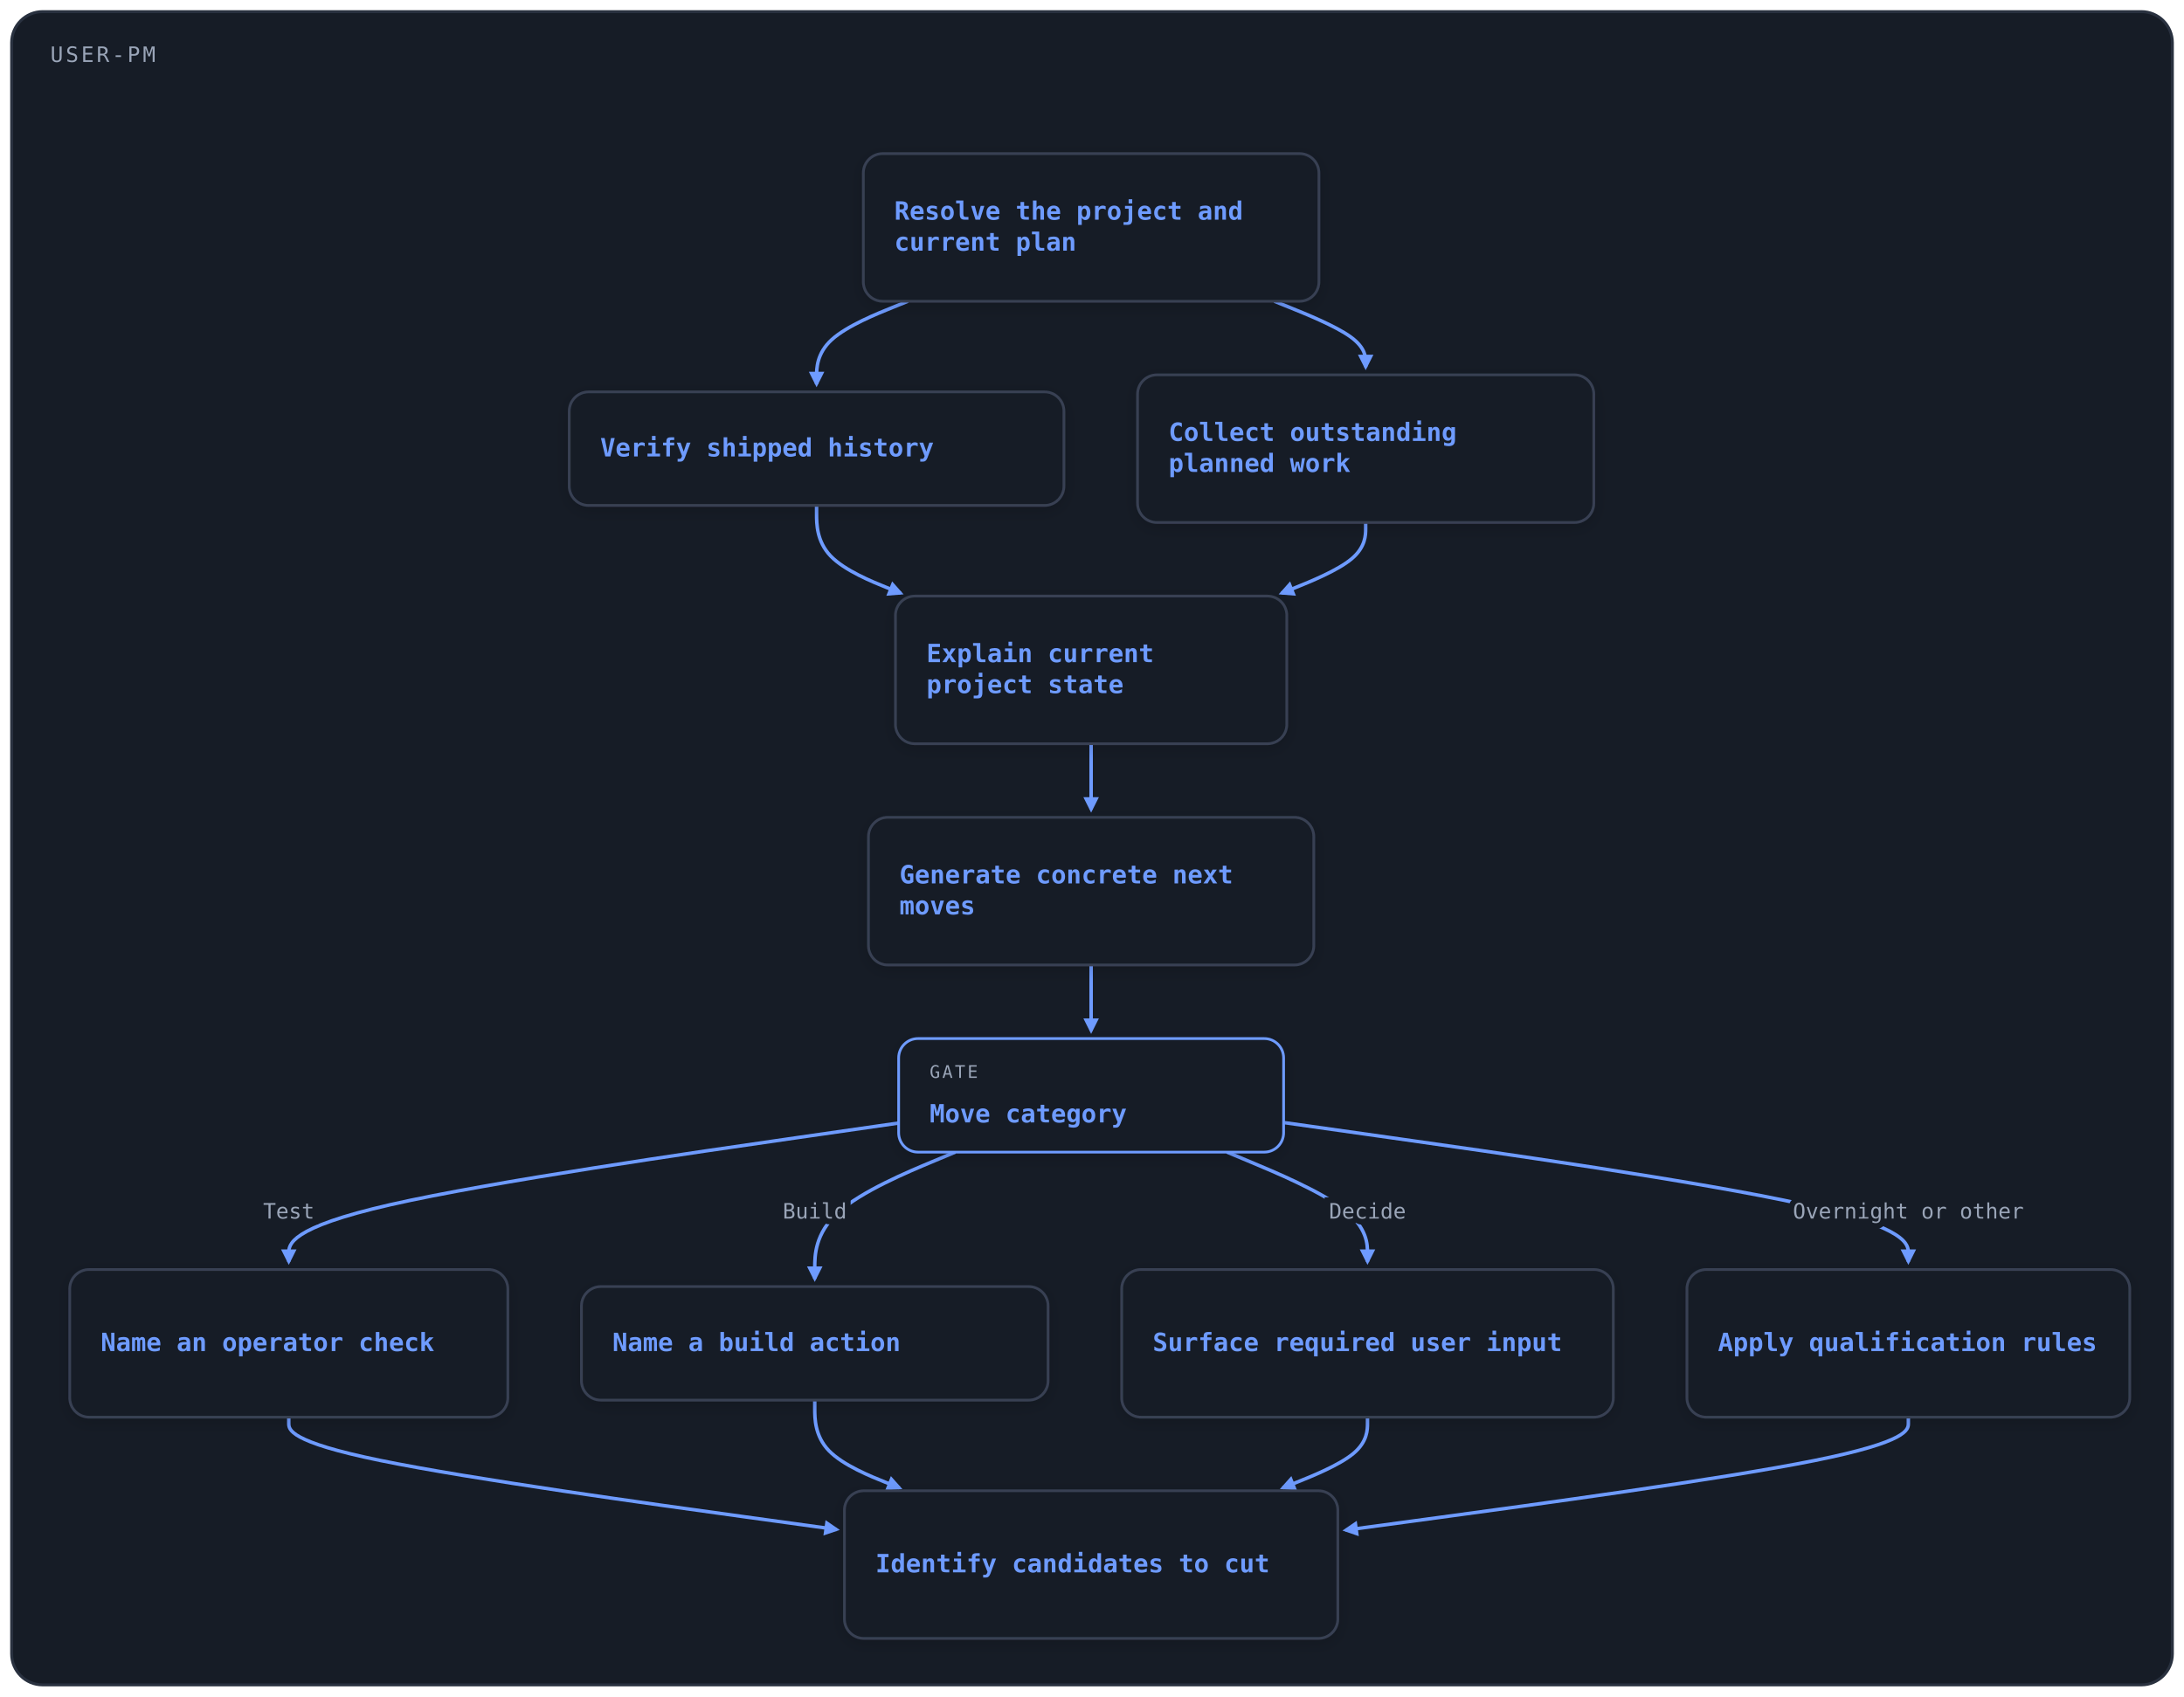
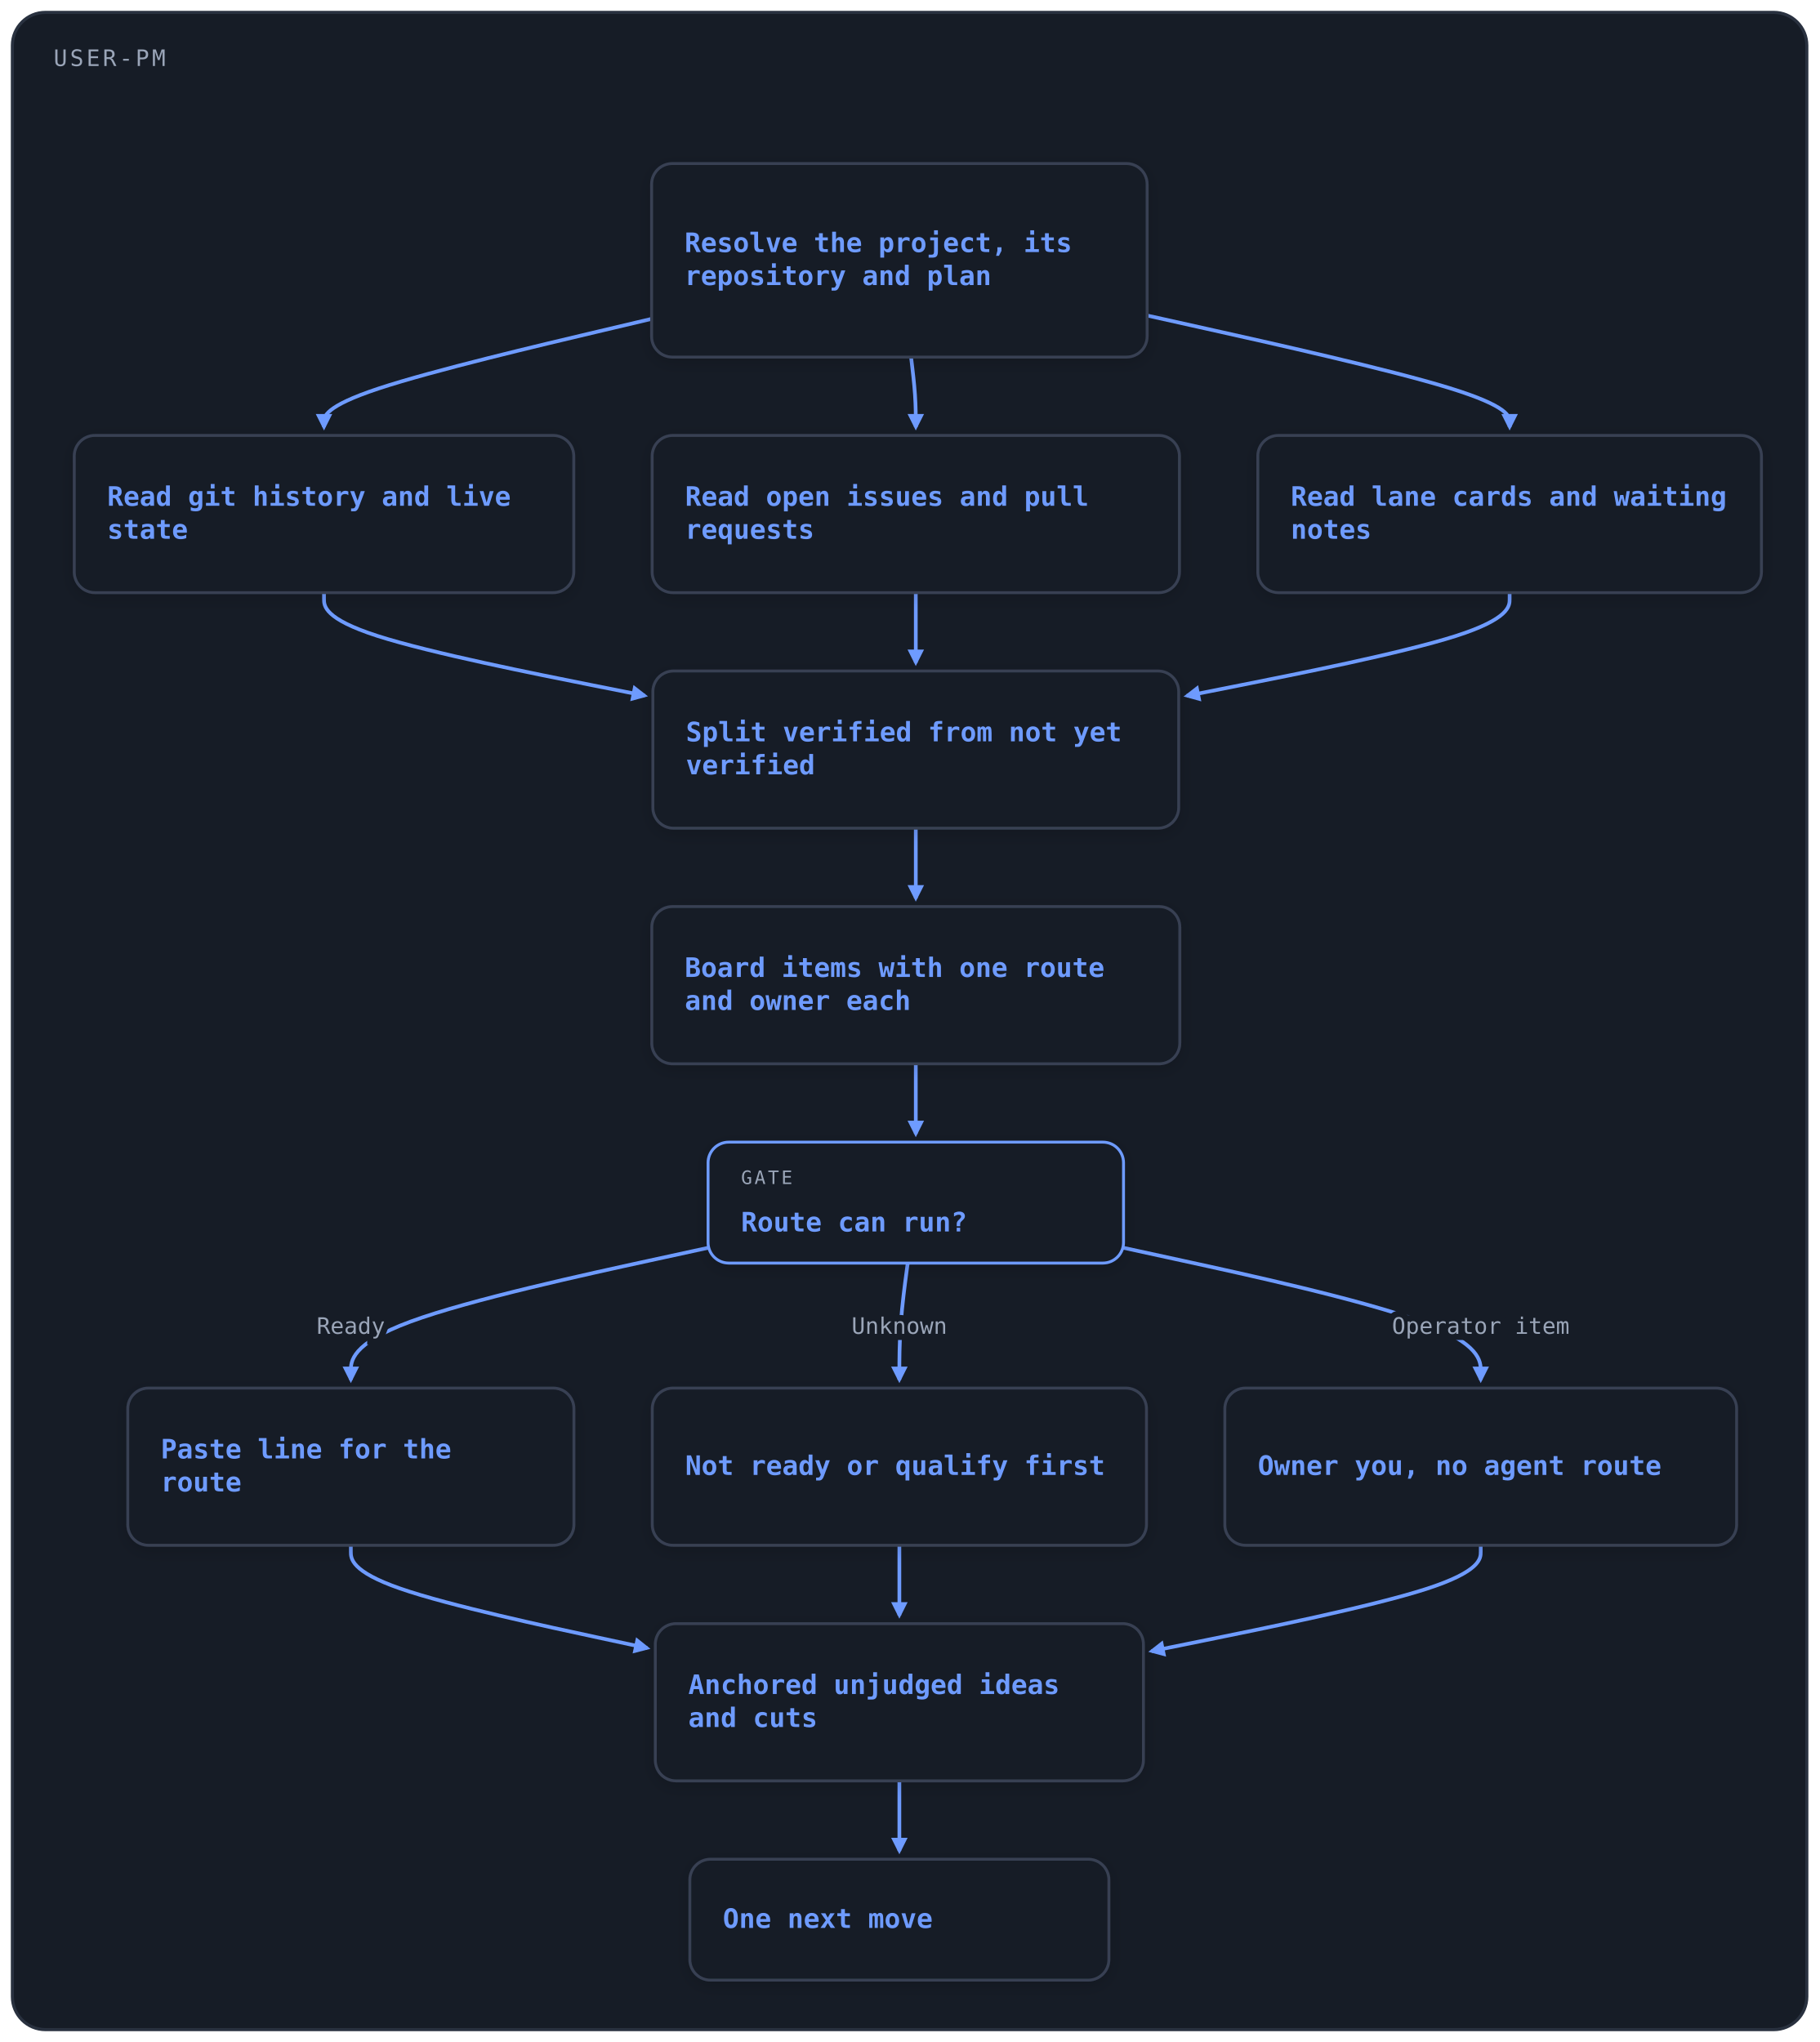
- <svg xmlns="http://www.w3.org/2000/svg" viewBox="0 0 1127.336 875.912" role="img" aria-labelledby="title desc" font-family="ui-monospace,'Cascadia Code','SF Mono',Consolas,monospace">
+ <svg xmlns="http://www.w3.org/2000/svg" viewBox="0 0 882.023 990.138" role="img" aria-labelledby="title desc" font-family="ui-monospace,'Cascadia Code','SF Mono',Consolas,monospace">
  <defs>
    <marker id="arrow" viewBox="0 0 10 10" refX="8" refY="5" markerWidth="8" markerHeight="8" markerUnits="userSpaceOnUse" orient="auto">
      <path d="M0,0 L10,5 L0,10 Z" fill="#6E9BFF" />
    </marker>
    <filter id="shadow" x="-20%" y="-45%" width="140%" height="190%">
      <feDropShadow dx="0" dy="2" stdDeviation="4" flood-opacity=".16" />
    </filter>
  </defs>
-   <rect x="6" y="6" width="1115.336" height="863.912" rx="16" fill="#161C26" stroke="#29313F" stroke-width="1.5" />
+   <rect x="6" y="6" width="870.023" height="978.138" rx="16" fill="#161C26" stroke="#29313F" stroke-width="1.5" />
  <text x="26" y="32" fill="#9AA5B8" font-size="11" letter-spacing=".12em">USER-PM</text>
  <g transform="translate(28.000,71.312)">
-     <path data-edge="L_A_B_0" d="M440.649,84.225L432.792,87.392C424.934,90.558,409.219,96.892,401.361,104.025C393.504,111.158,393.504,119.092,393.504,123.058L393.504,127.025" fill="none" stroke="#6E9BFF" stroke-width="1.8" marker-end="url(#arrow)" />
-     <path data-edge="L_A_C_0" d="M629.788,84.225L637.646,87.392C645.503,90.558,661.219,96.892,669.076,102.558C676.934,108.225,676.934,113.225,676.934,115.725L676.934,118.225" fill="none" stroke="#6E9BFF" stroke-width="1.8" marker-end="url(#arrow)" />
-     <path data-edge="L_B_D_0" d="M393.504,189.65L393.504,194.283C393.504,198.917,393.504,208.183,400.743,215.734C407.982,223.285,422.461,229.12,429.7,232.037L436.939,234.955" fill="none" stroke="#6E9BFF" stroke-width="1.8" marker-end="url(#arrow)" />
-     <path data-edge="L_C_D_0" d="M676.934,198.45L676.934,201.617C676.934,204.783,676.934,211.117,669.694,217.201C662.455,223.285,647.977,229.12,640.738,232.037L633.498,234.955" fill="none" stroke="#6E9BFF" stroke-width="1.8" marker-end="url(#arrow)" />
-     <path data-edge="L_D_E_0" d="M535.219,312.675L535.219,315.842C535.219,319.008,535.219,325.342,535.219,331.008C535.219,336.675,535.219,341.675,535.219,344.175L535.219,346.675" fill="none" stroke="#6E9BFF" stroke-width="1.8" marker-end="url(#arrow)" />
-     <path data-edge="L_E_F_0" d="M535.219,426.9L535.219,430.067C535.219,433.233,535.219,439.567,535.219,445.233C535.219,450.9,535.219,455.9,535.219,458.4L535.219,460.9" fill="none" stroke="#6E9BFF" stroke-width="1.8" marker-end="url(#arrow)" />
-     <path data-edge="L_F_G_0" d="M435.867,508.516L383.4,516.07C330.934,523.623,226,538.73,173.533,550.669C121.066,562.608,121.066,571.379,121.066,575.765L121.066,580.15" fill="none" stroke="#6E9BFF" stroke-width="1.8" marker-end="url(#arrow)" />
-     <path data-edge="L_F_H_0" d="M465.087,523.525L453,528.577C440.912,533.629,416.737,543.733,404.65,554.637C392.563,565.542,392.563,577.246,392.563,583.098L392.563,588.95" fill="none" stroke="#6E9BFF" stroke-width="1.8" marker-end="url(#arrow)" />
-     <path data-edge="L_F_I_0" d="M605.351,523.525L617.438,528.577C629.525,533.629,653.7,543.733,665.788,553.171C677.875,562.608,677.875,571.379,677.875,575.765L677.875,580.15" fill="none" stroke="#6E9BFF" stroke-width="1.8" marker-end="url(#arrow)" />
-     <path data-edge="L_F_J_0" d="M634.57,508.256L688.316,515.853C742.063,523.45,849.555,538.644,903.301,550.626C957.047,562.608,957.047,571.379,957.047,575.765L957.047,580.15" fill="none" stroke="#6E9BFF" stroke-width="1.8" marker-end="url(#arrow)" />
-     <path data-edge="L_G_K_0" d="M121.066,660.375L121.066,663.542C121.066,666.708,121.066,673.042,168.209,682.709C215.351,692.377,309.636,705.379,356.778,711.88L403.92,718.381" fill="none" stroke="#6E9BFF" stroke-width="1.8" marker-end="url(#arrow)" />
-     <path data-edge="L_H_K_0" d="M392.563,651.575L392.563,656.208C392.563,660.842,392.563,670.108,399.853,677.661C407.144,685.213,421.726,691.051,429.017,693.969L436.307,696.888" fill="none" stroke="#6E9BFF" stroke-width="1.8" marker-end="url(#arrow)" />
-     <path data-edge="L_I_K_0" d="M677.875,660.375L677.875,663.542C677.875,666.708,677.875,673.042,670.584,679.127C663.293,685.213,648.712,691.051,641.421,693.969L634.13,696.888" fill="none" stroke="#6E9BFF" stroke-width="1.8" marker-end="url(#arrow)" />
-     <path data-edge="L_J_K_0" d="M957.047,660.375L957.047,663.542C957.047,666.708,957.047,673.042,908.625,682.764C860.204,692.487,763.361,705.599,714.94,712.155L666.519,718.71" fill="none" stroke="#6E9BFF" stroke-width="1.8" marker-end="url(#arrow)" />
-     <text x="121.066" y="557.837" text-anchor="middle" fill="#9AA5B8" font-size="11" stroke="#161C26" stroke-width="6" paint-order="stroke">Test</text>
-     <text x="392.562" y="557.837" text-anchor="middle" fill="#9AA5B8" font-size="11" stroke="#161C26" stroke-width="6" paint-order="stroke">Build</text>
-     <text x="677.875" y="557.837" text-anchor="middle" fill="#9AA5B8" font-size="11" stroke="#161C26" stroke-width="6" paint-order="stroke">Decide</text>
-     <text x="957.047" y="557.837" text-anchor="middle" fill="#9AA5B8" font-size="11" stroke="#161C26" stroke-width="6" paint-order="stroke">Overnight or other</text>
+     <path data-edge="L_A_B_0" d="M287.932,83.295L261.459,89.55C234.986,95.805,182.04,108.315,155.567,117.07C129.094,125.825,129.094,130.825,129.094,133.325L129.094,135.825" fill="none" stroke="#6E9BFF" stroke-width="1.8" marker-end="url(#arrow)" />
+     <path data-edge="L_A_C_0" d="M413.717,101.825L414.1,104.992C414.482,108.158,415.247,114.492,415.629,120.158C416.012,125.825,416.012,130.825,416.012,133.325L416.012,135.825" fill="none" stroke="#6E9BFF" stroke-width="1.8" marker-end="url(#arrow)" />
+     <path data-edge="L_A_D_0" d="M528.174,81.672L557.466,88.197C586.759,94.723,645.344,107.774,674.637,116.799C703.93,125.825,703.93,130.825,703.93,133.325L703.93,135.825" fill="none" stroke="#6E9BFF" stroke-width="1.8" marker-end="url(#arrow)" />
+     <path data-edge="L_B_E_0" d="M129.094,216.05L129.094,219.217C129.094,222.383,129.094,228.717,155.015,237.043C180.936,245.369,232.778,255.689,258.699,260.849L284.62,266.008" fill="none" stroke="#6E9BFF" stroke-width="1.8" marker-end="url(#arrow)" />
+     <path data-edge="L_C_E_0" d="M416.012,216.05L416.012,219.217C416.012,222.383,416.012,228.717,416.012,234.383C416.012,240.05,416.012,245.05,416.012,247.55L416.012,250.05" fill="none" stroke="#6E9BFF" stroke-width="1.8" marker-end="url(#arrow)" />
+     <path data-edge="L_D_E_0" d="M703.93,216.05L703.93,219.217C703.93,222.383,703.93,228.717,677.842,237.058C651.754,245.4,599.579,255.749,573.492,260.924L547.404,266.099" fill="none" stroke="#6E9BFF" stroke-width="1.8" marker-end="url(#arrow)" />
+     <path data-edge="L_E_F_0" d="M416.012,330.275L416.012,333.442C416.012,336.608,416.012,342.942,416.012,348.608C416.012,354.275,416.012,359.275,416.012,361.775L416.012,364.275" fill="none" stroke="#6E9BFF" stroke-width="1.8" marker-end="url(#arrow)" />
+     <path data-edge="L_F_G_0" d="M416.012,444.5L416.012,447.667C416.012,450.833,416.012,457.167,416.012,462.833C416.012,468.5,416.012,473.5,416.012,476L416.012,478.5" fill="none" stroke="#6E9BFF" stroke-width="1.8" marker-end="url(#arrow)" />
+     <path data-edge="L_G_H_0" d="M315.297,533.736L286.431,540.02C257.566,546.303,199.835,558.87,170.969,569.539C142.104,580.208,142.104,588.979,142.104,593.365L142.104,597.75" fill="none" stroke="#6E9BFF" stroke-width="1.8" marker-end="url(#arrow)" />
+     <path data-edge="L_G_I_0" d="M412.099,541.125L411.425,546.177C410.75,551.229,409.401,561.333,408.727,570.771C408.053,580.208,408.053,588.979,408.053,593.365L408.053,597.75" fill="none" stroke="#6E9BFF" stroke-width="1.8" marker-end="url(#arrow)" />
+     <path data-edge="L_G_J_0" d="M516.727,533.736L545.592,540.02C574.458,546.303,632.189,558.87,661.054,569.539C689.92,580.208,689.92,588.979,689.92,593.365L689.92,597.75" fill="none" stroke="#6E9BFF" stroke-width="1.8" marker-end="url(#arrow)" />
+     <path data-edge="L_H_K_0" d="M142.104,677.975L142.104,681.142C142.104,684.308,142.104,690.642,166.055,698.952C190.007,707.262,237.91,717.549,261.862,722.693L285.814,727.837" fill="none" stroke="#6E9BFF" stroke-width="1.8" marker-end="url(#arrow)" />
+     <path data-edge="L_I_K_0" d="M408.053,677.975L408.053,681.142C408.053,684.308,408.053,690.642,408.053,696.308C408.053,701.975,408.053,706.975,408.053,709.475L408.053,711.975" fill="none" stroke="#6E9BFF" stroke-width="1.8" marker-end="url(#arrow)" />
+     <path data-edge="L_J_K_0" d="M689.92,677.975L689.92,681.142C689.92,684.308,689.92,690.642,663.317,699.199C636.714,707.756,583.507,718.537,556.904,723.927L530.301,729.317" fill="none" stroke="#6E9BFF" stroke-width="1.8" marker-end="url(#arrow)" />
+     <path data-edge="L_K_L_0" d="M408.053,792.2L408.053,795.367C408.053,798.533,408.053,804.867,408.053,810.533C408.053,816.2,408.053,821.2,408.053,823.7L408.053,826.2" fill="none" stroke="#6E9BFF" stroke-width="1.8" marker-end="url(#arrow)" />
+     <text x="142.104" y="575.438" text-anchor="middle" fill="#9AA5B8" font-size="11" stroke="#161C26" stroke-width="6" paint-order="stroke">Ready</text>
+     <text x="408.053" y="575.438" text-anchor="middle" fill="#9AA5B8" font-size="11" stroke="#161C26" stroke-width="6" paint-order="stroke">Unknown</text>
+     <text x="689.920" y="575.438" text-anchor="middle" fill="#9AA5B8" font-size="11" stroke="#161C26" stroke-width="6" paint-order="stroke">Operator item</text>
    <g data-node="A">
-       <rect x="417.641" y="8.000" width="235.156" height="76.225" rx="10" fill="#161C26" stroke="#384153" stroke-width="1.4" filter="url(#shadow)" />
-       <text x="433.641" y="42.112" fill="#6E9BFF" font-size="13" font-weight="600">Resolve the project and</text>
-       <text x="433.641" y="58.112" fill="#6E9BFF" font-size="13" font-weight="600">current plan</text>
+       <rect x="287.932" y="8.000" width="240.242" height="93.825" rx="10" fill="#161C26" stroke="#384153" stroke-width="1.4" filter="url(#shadow)" />
+       <text x="303.932" y="50.913" fill="#6E9BFF" font-size="13" font-weight="600">Resolve the project, its</text>
+       <text x="303.932" y="66.912" fill="#6E9BFF" font-size="13" font-weight="600">repository and plan</text>
    </g>
    <g data-node="B">
-       <rect x="265.828" y="131.025" width="255.352" height="58.625" rx="10" fill="#161C26" stroke="#384153" stroke-width="1.4" filter="url(#shadow)" />
-       <text x="281.828" y="164.337" fill="#6E9BFF" font-size="13" font-weight="600">Verify shipped history</text>
+       <rect x="8.000" y="139.825" width="242.188" height="76.225" rx="10" fill="#161C26" stroke="#384153" stroke-width="1.4" filter="url(#shadow)" />
+       <text x="24.000" y="173.938" fill="#6E9BFF" font-size="13" font-weight="600">Read git history and live</text>
+       <text x="24.000" y="189.938" fill="#6E9BFF" font-size="13" font-weight="600">state</text>
    </g>
    <g data-node="C">
-       <rect x="559.180" y="122.225" width="235.508" height="76.225" rx="10" fill="#161C26" stroke="#384153" stroke-width="1.4" filter="url(#shadow)" />
-       <text x="575.180" y="156.337" fill="#6E9BFF" font-size="13" font-weight="600">Collect outstanding</text>
-       <text x="575.180" y="172.337" fill="#6E9BFF" font-size="13" font-weight="600">planned work</text>
+       <rect x="288.188" y="139.825" width="255.648" height="76.225" rx="10" fill="#161C26" stroke="#384153" stroke-width="1.4" filter="url(#shadow)" />
+       <text x="304.188" y="173.938" fill="#6E9BFF" font-size="13" font-weight="600">Read open issues and pull</text>
+       <text x="304.188" y="189.938" fill="#6E9BFF" font-size="13" font-weight="600">requests</text>
    </g>
    <g data-node="D">
-       <rect x="434.215" y="236.450" width="202.008" height="76.225" rx="10" fill="#161C26" stroke="#384153" stroke-width="1.4" filter="url(#shadow)" />
-       <text x="450.215" y="270.562" fill="#6E9BFF" font-size="13" font-weight="600">Explain current</text>
-       <text x="450.215" y="286.562" fill="#6E9BFF" font-size="13" font-weight="600">project state</text>
+       <rect x="581.836" y="139.825" width="244.188" height="76.225" rx="10" fill="#161C26" stroke="#384153" stroke-width="1.4" filter="url(#shadow)" />
+       <text x="597.836" y="173.938" fill="#6E9BFF" font-size="13" font-weight="600">Read lane cards and waiting</text>
+       <text x="597.836" y="189.938" fill="#6E9BFF" font-size="13" font-weight="600">notes</text>
    </g>
    <g data-node="E">
-       <rect x="420.281" y="350.675" width="229.875" height="76.225" rx="10" fill="#161C26" stroke="#384153" stroke-width="1.4" filter="url(#shadow)" />
-       <text x="436.281" y="384.787" fill="#6E9BFF" font-size="13" font-weight="600">Generate concrete next</text>
-       <text x="436.281" y="400.787" fill="#6E9BFF" font-size="13" font-weight="600">moves</text>
+       <rect x="288.543" y="254.050" width="254.938" height="76.225" rx="10" fill="#161C26" stroke="#384153" stroke-width="1.4" filter="url(#shadow)" />
+       <text x="304.543" y="288.162" fill="#6E9BFF" font-size="13" font-weight="600">Split verified from not yet</text>
+       <text x="304.543" y="304.162" fill="#6E9BFF" font-size="13" font-weight="600">verified</text>
    </g>
    <g data-node="F">
-       <rect x="435.867" y="464.900" width="198.703" height="58.625" rx="10" fill="#161C26" stroke="#6E9BFF" stroke-width="1.4" filter="url(#shadow)" />
-       <text x="451.867" y="485.212" fill="#9AA5B8" font-size="9" letter-spacing=".12em">GATE</text>
-       <text x="451.867" y="508.212" fill="#6E9BFF" font-size="13" font-weight="600">Move category</text>
+       <rect x="288.008" y="368.275" width="256.008" height="76.225" rx="10" fill="#161C26" stroke="#384153" stroke-width="1.4" filter="url(#shadow)" />
+       <text x="304.008" y="402.387" fill="#6E9BFF" font-size="13" font-weight="600">Board items with one route</text>
+       <text x="304.008" y="418.387" fill="#6E9BFF" font-size="13" font-weight="600">and owner each</text>
    </g>
    <g data-node="G">
-       <rect x="8.000" y="584.150" width="226.133" height="76.225" rx="10" fill="#161C26" stroke="#384153" stroke-width="1.4" filter="url(#shadow)" />
-       <text x="24.000" y="626.262" fill="#6E9BFF" font-size="13" font-weight="600">Name an operator check</text>
+       <rect x="315.297" y="482.500" width="201.430" height="58.625" rx="10" fill="#161C26" stroke="#6E9BFF" stroke-width="1.4" filter="url(#shadow)" />
+       <text x="331.297" y="502.812" fill="#9AA5B8" font-size="9" letter-spacing=".12em">GATE</text>
+       <text x="331.297" y="525.812" fill="#6E9BFF" font-size="13" font-weight="600">Route can run?</text>
    </g>
    <g data-node="H">
-       <rect x="272.133" y="592.950" width="240.859" height="58.625" rx="10" fill="#161C26" stroke="#384153" stroke-width="1.4" filter="url(#shadow)" />
-       <text x="288.133" y="626.262" fill="#6E9BFF" font-size="13" font-weight="600">Name a build action</text>
+       <rect x="33.955" y="601.750" width="216.297" height="76.225" rx="10" fill="#161C26" stroke="#384153" stroke-width="1.4" filter="url(#shadow)" />
+       <text x="49.955" y="635.862" fill="#6E9BFF" font-size="13" font-weight="600">Paste line for the</text>
+       <text x="49.955" y="651.862" fill="#6E9BFF" font-size="13" font-weight="600">route</text>
    </g>
    <g data-node="I">
-       <rect x="550.992" y="584.150" width="253.766" height="76.225" rx="10" fill="#161C26" stroke="#384153" stroke-width="1.4" filter="url(#shadow)" />
-       <text x="566.992" y="626.262" fill="#6E9BFF" font-size="13" font-weight="600">Surface required user input</text>
+       <rect x="288.252" y="601.750" width="239.602" height="76.225" rx="10" fill="#161C26" stroke="#384153" stroke-width="1.4" filter="url(#shadow)" />
+       <text x="304.252" y="643.862" fill="#6E9BFF" font-size="13" font-weight="600">Not ready or qualify first</text>
    </g>
    <g data-node="J">
-       <rect x="842.758" y="584.150" width="228.578" height="76.225" rx="10" fill="#161C26" stroke="#384153" stroke-width="1.4" filter="url(#shadow)" />
-       <text x="858.758" y="626.262" fill="#6E9BFF" font-size="13" font-weight="600">Apply qualification rules</text>
+       <rect x="565.854" y="601.750" width="248.133" height="76.225" rx="10" fill="#161C26" stroke="#384153" stroke-width="1.4" filter="url(#shadow)" />
+       <text x="581.854" y="643.862" fill="#6E9BFF" font-size="13" font-weight="600">Owner you, no agent route</text>
    </g>
    <g data-node="K">
-       <rect x="407.883" y="698.375" width="254.672" height="76.225" rx="10" fill="#161C26" stroke="#384153" stroke-width="1.4" filter="url(#shadow)" />
-       <text x="423.883" y="740.487" fill="#6E9BFF" font-size="13" font-weight="600">Identify candidates to cut</text>
+       <rect x="289.725" y="715.975" width="236.656" height="76.225" rx="10" fill="#161C26" stroke="#384153" stroke-width="1.4" filter="url(#shadow)" />
+       <text x="305.725" y="750.087" fill="#6E9BFF" font-size="13" font-weight="600">Anchored unjudged ideas</text>
+       <text x="305.725" y="766.087" fill="#6E9BFF" font-size="13" font-weight="600">and cuts</text>
+     </g>
+     <g data-node="L">
+       <rect x="306.471" y="830.200" width="203.164" height="58.625" rx="10" fill="#161C26" stroke="#384153" stroke-width="1.4" filter="url(#shadow)" />
+       <text x="322.471" y="863.513" fill="#6E9BFF" font-size="13" font-weight="600">One next move</text>
    </g>
  </g>
</svg>
